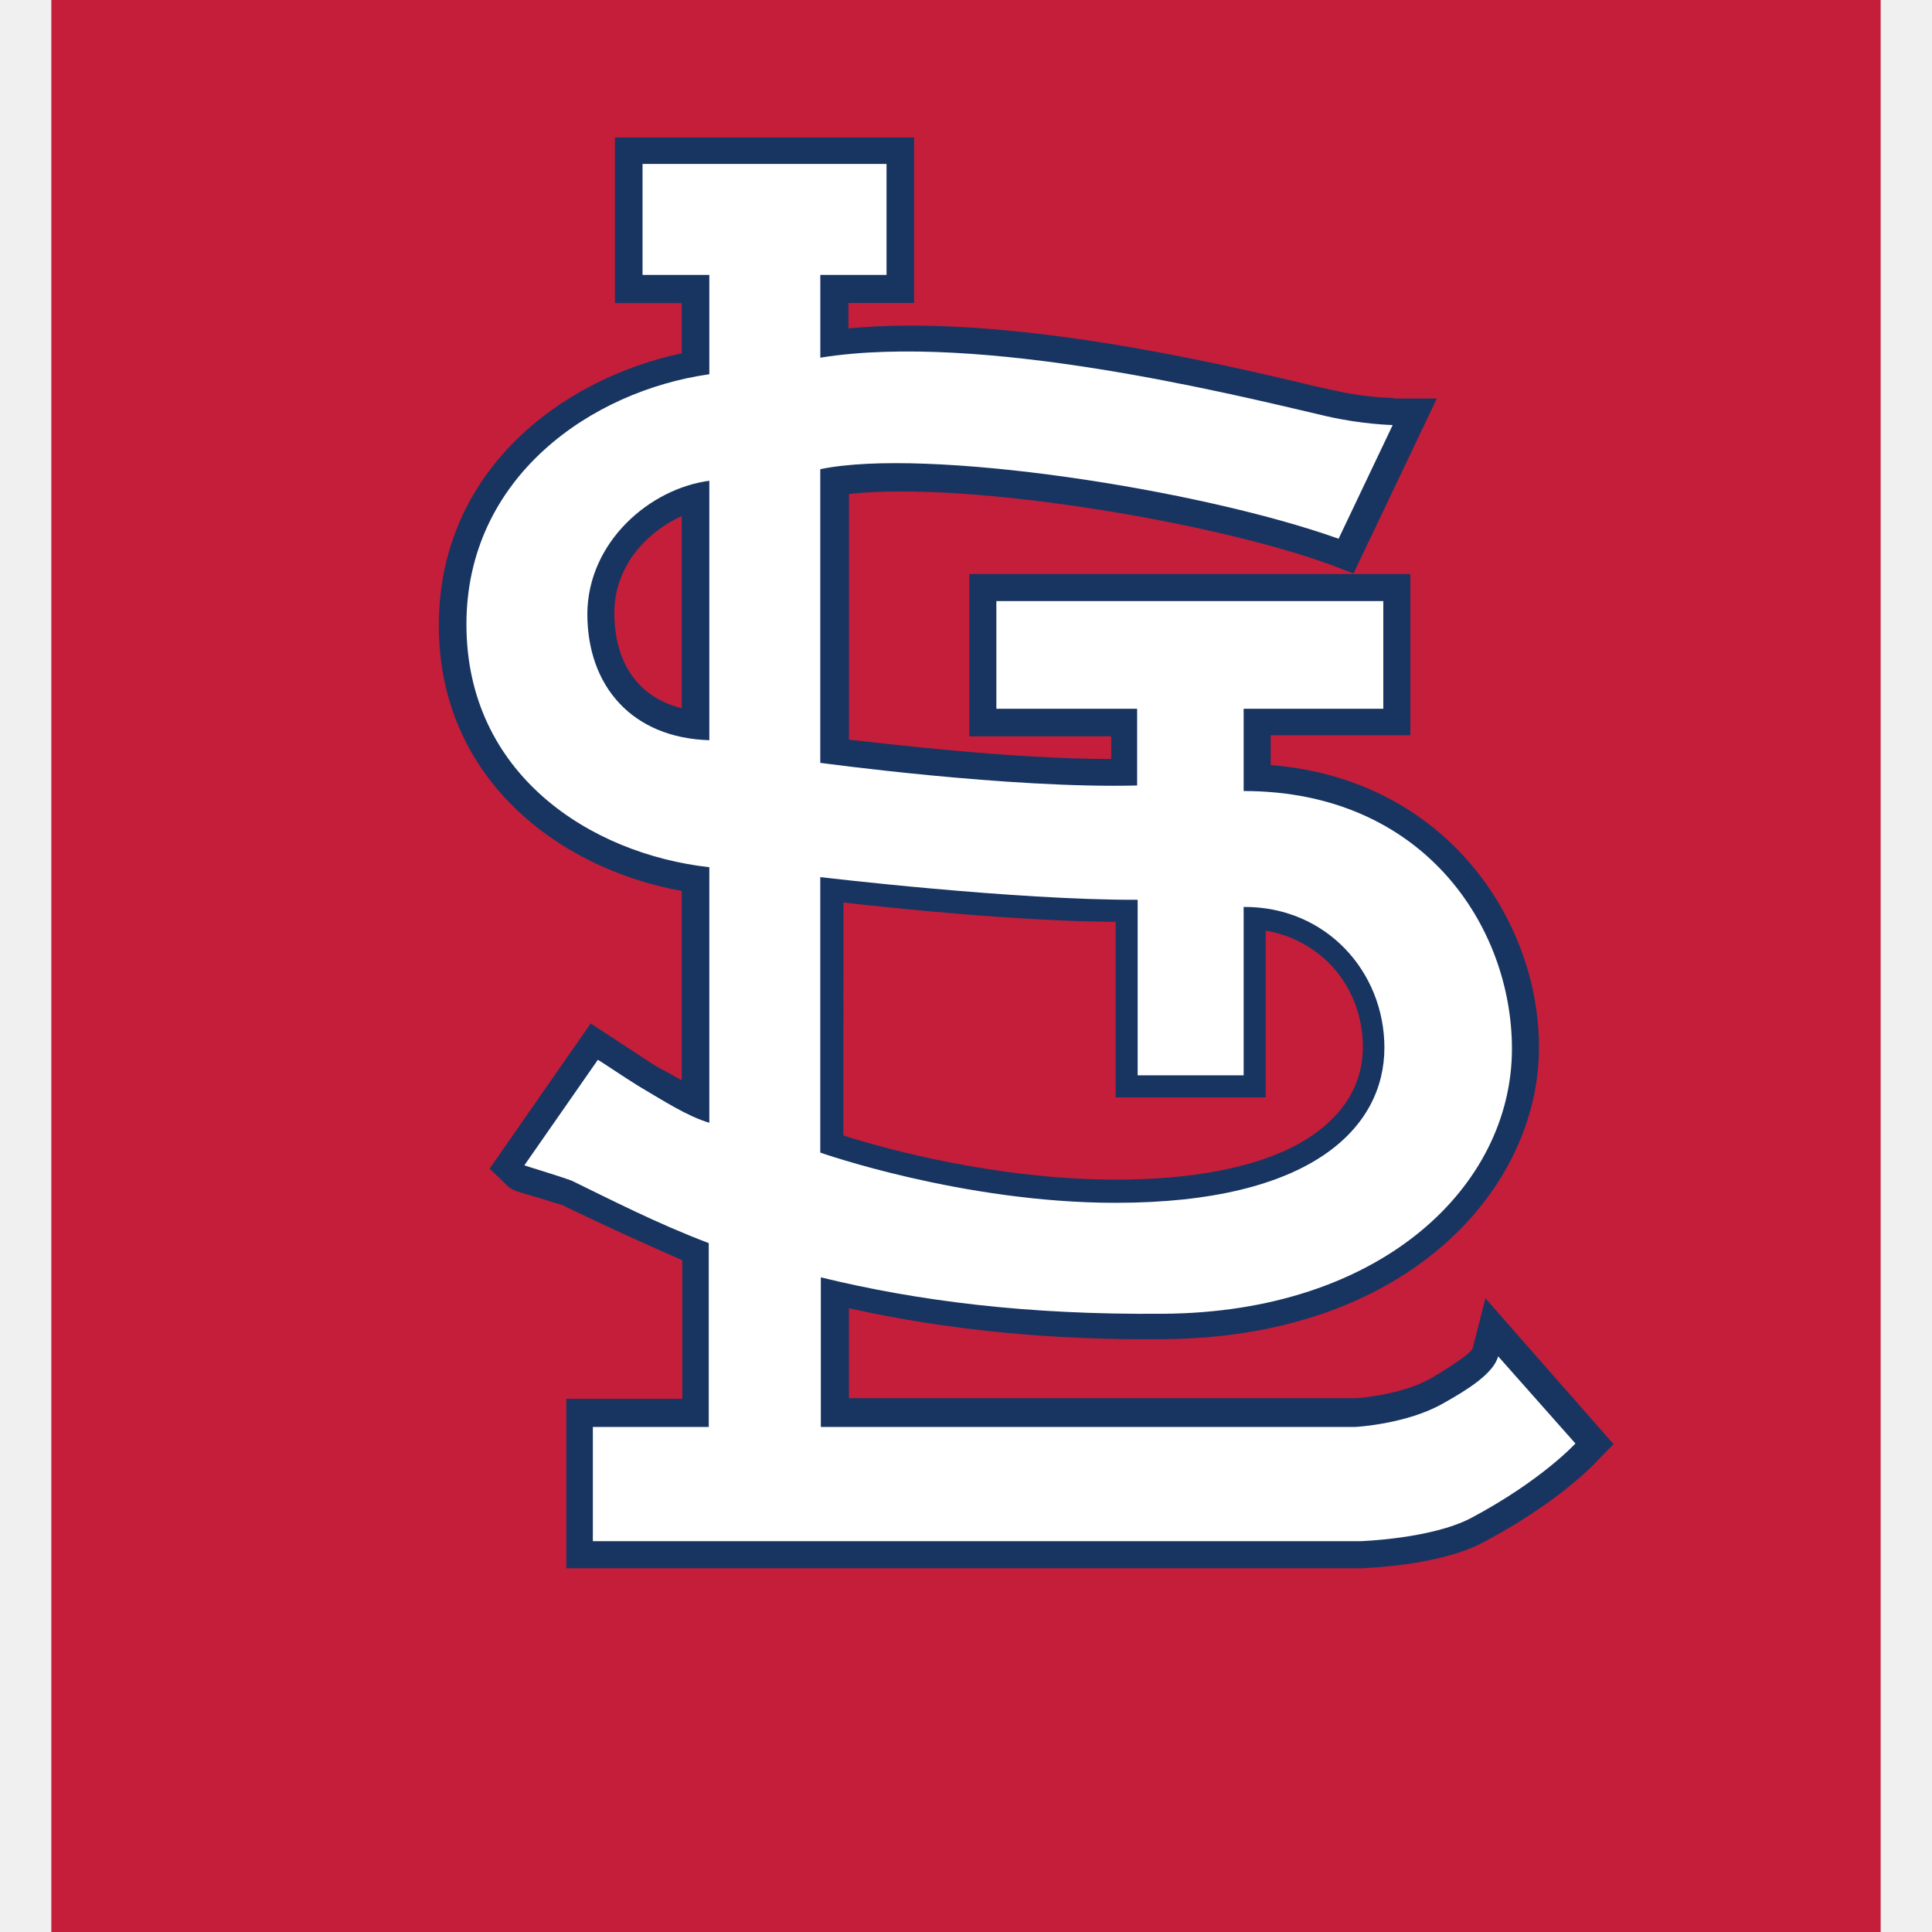
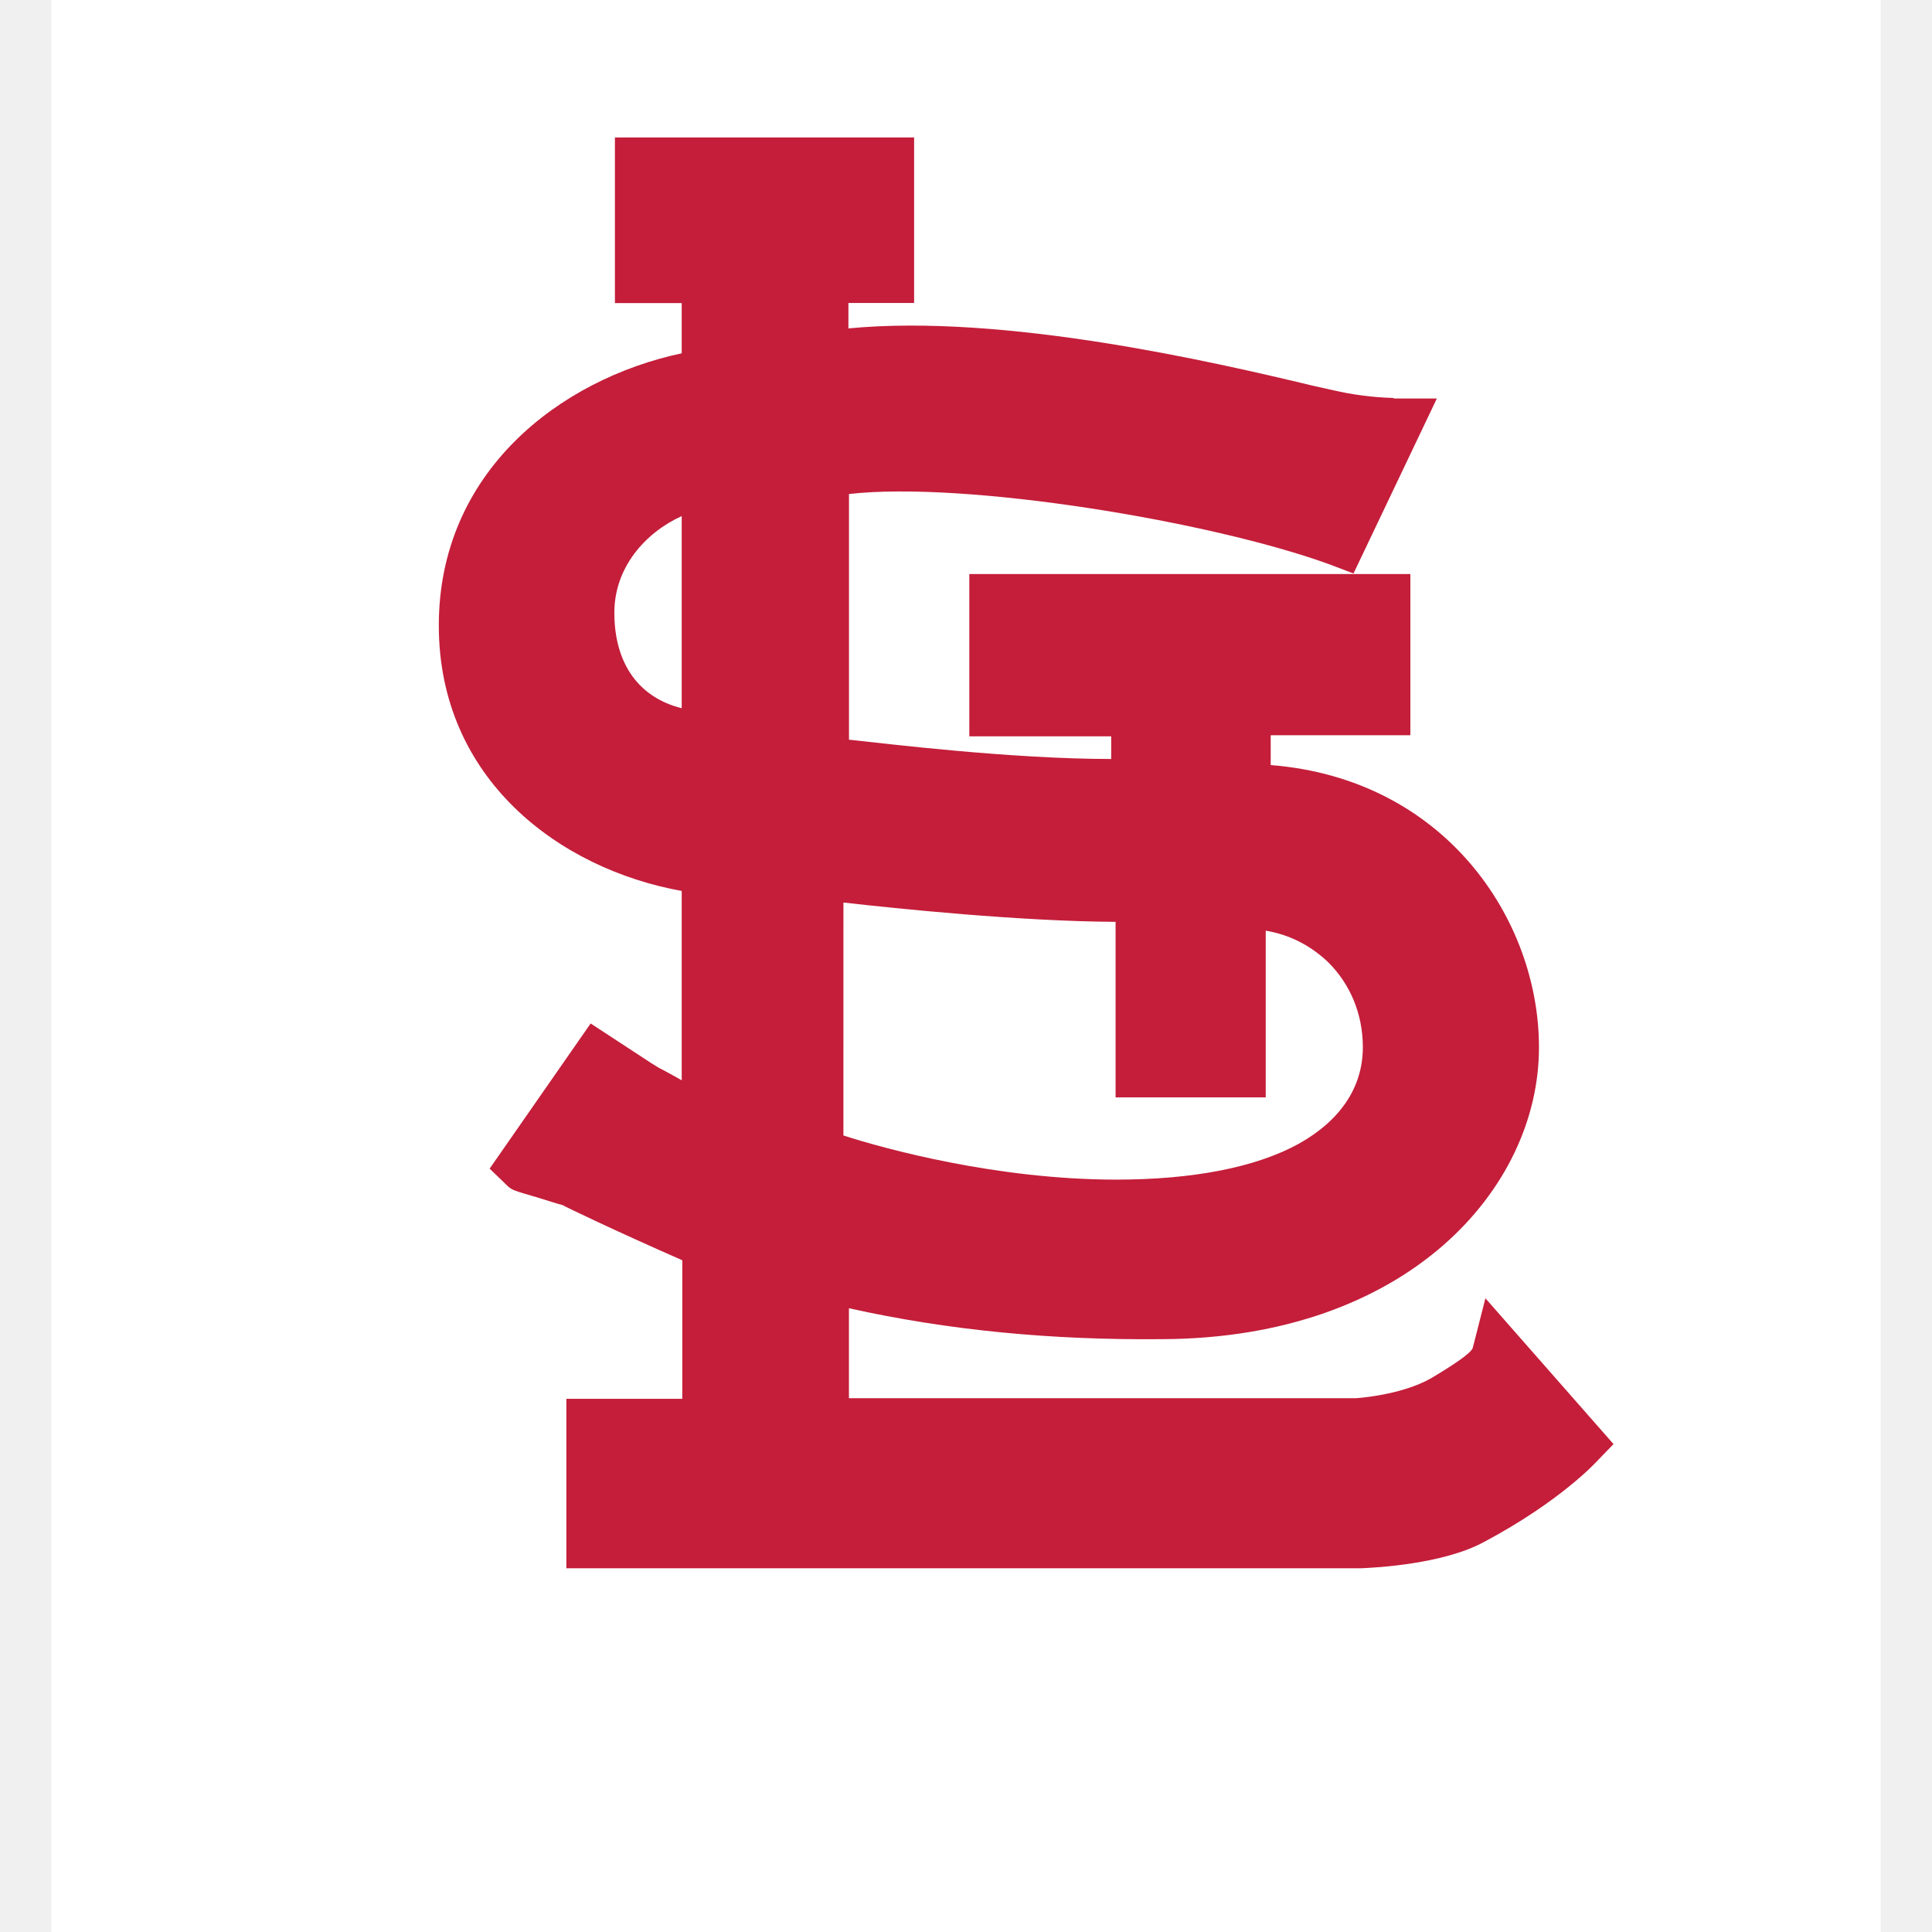
<svg xmlns="http://www.w3.org/2000/svg" version="1.1" id="Layer_1" x="0px" y="0px" viewBox="0 0 512 512" style="enable-background:new 0 0 512 512;" xml:space="preserve">
  <style type="text/css">
- 	.st0{fill:#C41E3A;}
+ 	.st0{fill:#FFFFFF;}
	.st1{fill:#183561;}
- 	.st2{fill:#FFFFFF;}
+ 	.st2{fill:#C41E3A;}
</style>
  <g id="XMLID_1_">
    <rect id="XMLID_8_" x="13.6" y="0" class="st0" width="484.79" height="512" />
-     <path class="st1" d="M393.65,344.06l-3.36,13.17c-0.29,0.88-2.49,2.93-10.83,7.9c-8.05,4.68-20.04,5.41-20.19,5.41   c0,0-129.46,0-134.29,0c0-3.8,0-19.31,0-23.84c26.33,5.85,53.69,8.48,83.09,8.19c64.95-0.29,99.77-39.94,99.77-77.24v-0.15   c0-33.79-24.87-71.09-71.09-74.75c0-2.34,0-5.27,0-7.9c4.53,0,37.01,0,37.01,0v-42.72H256.88v43.01c0,0,32.91,0,37.6,0   c0,2.05,0,3.8,0,6c-26.62,0-59.98-4.1-69.49-5.12c0-4.24,0-60.85,0-65.1c30.72-3.51,95.96,7.17,127.56,18.72l6.14,2.34l22.09-46.37   h-11.41l1.17,0.29l-1.46-0.44c-5.27-0.15-10.83-0.88-15.8-2.05l-5.27-1.17c-26.77-6.44-82.07-19.16-123.17-15.21   c0-2.49,0-4.53,0-6.73c3.66,0,17.41,0,17.41,0V36.43h-79.29v43.89c0,0,14.04,0,17.7,0c0,3.36,0,10.53,0,13.31   c-32.33,6.88-64.37,31.45-64.37,72.12s31.89,64.51,64.37,70.36c0,3.66,0,43.01,0,50.18c-2.78-1.61-6.14-3.36-6.14-3.36l-1.9-1.17   l-16.09-10.53l-26.77,38.47l4.39,4.24c1.46,1.46,1.61,1.46,8.63,3.51c0,0,6,1.9,6.29,1.9c1.02,0.59,13.75,6.73,31.74,14.63   c0,2.93,0,32.48,0,36.72c-4.39,0-30.72,0-30.72,0v44.91h210.51c3.66-0.15,21.8-1.02,32.77-7.02c20.33-10.83,29.7-21.21,29.84-21.36   l4.39-4.53L393.65,344.06z M180.66,187.68c-11.26-2.78-17.85-11.7-17.85-25.31c0-12,8.19-21.21,17.85-25.6   C180.66,149.36,180.66,177.01,180.66,187.68z M223.52,239.18c14.19,1.61,46.67,4.97,72.12,5.12c0,9.36,0,46.52,0,46.52h39.79   c0,0,0-34.38,0-44.18c6.14,1.02,11.7,3.8,16.38,8.19c6,5.85,9.36,13.9,9.36,22.67c0,10.68-6,19.46-16.97,25.6   c-11.41,6.29-28.09,9.51-48.42,9.51c-31.6,0-61.44-8.19-72.27-11.7C223.52,294.18,223.52,249.56,223.52,239.18z" />
+     <path class="st2" d="M393.65,344.06l-3.36,13.17c-0.29,0.88-2.49,2.93-10.83,7.9c-8.05,4.68-20.04,5.41-20.19,5.41   c0,0-129.46,0-134.29,0c0-3.8,0-19.31,0-23.84c26.33,5.85,53.69,8.48,83.09,8.19c64.95-0.29,99.77-39.94,99.77-77.24v-0.15   c0-33.79-24.87-71.09-71.09-74.75c0-2.34,0-5.27,0-7.9c4.53,0,37.01,0,37.01,0v-42.72H256.88v43.01c0,0,32.91,0,37.6,0   c0,2.05,0,3.8,0,6c-26.62,0-59.98-4.1-69.49-5.12c0-4.24,0-60.85,0-65.1c30.72-3.51,95.96,7.17,127.56,18.72l6.14,2.34l22.09-46.37   h-11.41l1.17,0.29l-1.46-0.44c-5.27-0.15-10.83-0.88-15.8-2.05l-5.27-1.17c-26.77-6.44-82.07-19.16-123.17-15.21   c0-2.49,0-4.53,0-6.73c3.66,0,17.41,0,17.41,0V36.43h-79.29v43.89c0,0,14.04,0,17.7,0c0,3.36,0,10.53,0,13.31   c-32.33,6.88-64.37,31.45-64.37,72.12s31.89,64.51,64.37,70.36c0,3.66,0,43.01,0,50.18c-2.78-1.61-6.14-3.36-6.14-3.36l-1.9-1.17   l-16.09-10.53l-26.77,38.47l4.39,4.24c1.46,1.46,1.61,1.46,8.63,3.51c0,0,6,1.9,6.29,1.9c1.02,0.59,13.75,6.73,31.74,14.63   c0,2.93,0,32.48,0,36.72c-4.39,0-30.72,0-30.72,0v44.91h210.51c3.66-0.15,21.8-1.02,32.77-7.02c20.33-10.83,29.7-21.21,29.84-21.36   l4.39-4.53L393.65,344.06z M180.66,187.68c-11.26-2.78-17.85-11.7-17.85-25.31c0-12,8.19-21.21,17.85-25.6   C180.66,149.36,180.66,177.01,180.66,187.68z M223.52,239.18c14.19,1.61,46.67,4.97,72.12,5.12c0,9.36,0,46.52,0,46.52h39.79   c0,0,0-34.38,0-44.18c6.14,1.02,11.7,3.8,16.38,8.19c6,5.85,9.36,13.9,9.36,22.67c0,10.68-6,19.46-16.97,25.6   c-11.41,6.29-28.09,9.51-48.42,9.51c-31.6,0-61.44-8.19-72.27-11.7C223.52,294.18,223.52,249.56,223.52,239.18z" />
    <path class="st2" d="M329.58,209.63v-21.8h37.01v-28.53H264.05v28.53h37.3v20.33c-33.65,0.88-83.97-6-83.97-6v-77.82   c28.09-5.85,100.5,5.27,137.36,18.43l14.34-30.13c0,0-8.05-0.15-17.55-2.34c-25.01-5.85-91.57-22.38-134.14-15.51V72.85h17.55   v-29.4h-64.66v29.4h17.7v26.33c-31.16,4.39-64.37,27.21-64.37,66.27c0,39.79,32.91,60.85,64.37,64.37v67.73   c-5.85-1.76-11.7-5.56-18.87-9.8c-4.24-2.63-10.68-7.02-10.68-6.88l-19.46,27.94c0.15,0.15,8.63,2.63,12.58,4.1   c10.24,4.97,22.38,11.26,36.28,16.53v48.71h-30.72v30.28h203.34c0,0,18.87-0.59,29.4-6.14c18.72-9.95,27.65-19.75,27.65-19.75   l-20.48-23.11c-1.17,4.53-8.19,8.92-14.48,12.43c-9.65,5.56-23.26,6.29-23.26,6.29H217.53v-39.64c25.75,6.29,54.71,9.95,90.55,9.65   c57.93-0.29,92.6-33.79,92.6-70.22C400.68,245.47,377.12,209.63,329.58,209.63 M187.98,127.41v68.75   c-20.33-0.59-32.33-14.19-32.33-33.5C155.79,143.51,172.32,129.46,187.98,127.41z M301.49,238.45v46.52h28.09v-44.62   c21.8-0.15,37.3,17.12,37.3,37.3c0,21.21-19.31,41.11-71.24,41.11c-40.52,0-78.26-13.31-78.26-13.31v-73   C217.53,232.45,268.87,238.59,301.49,238.45z" />
  </g>
</svg>
